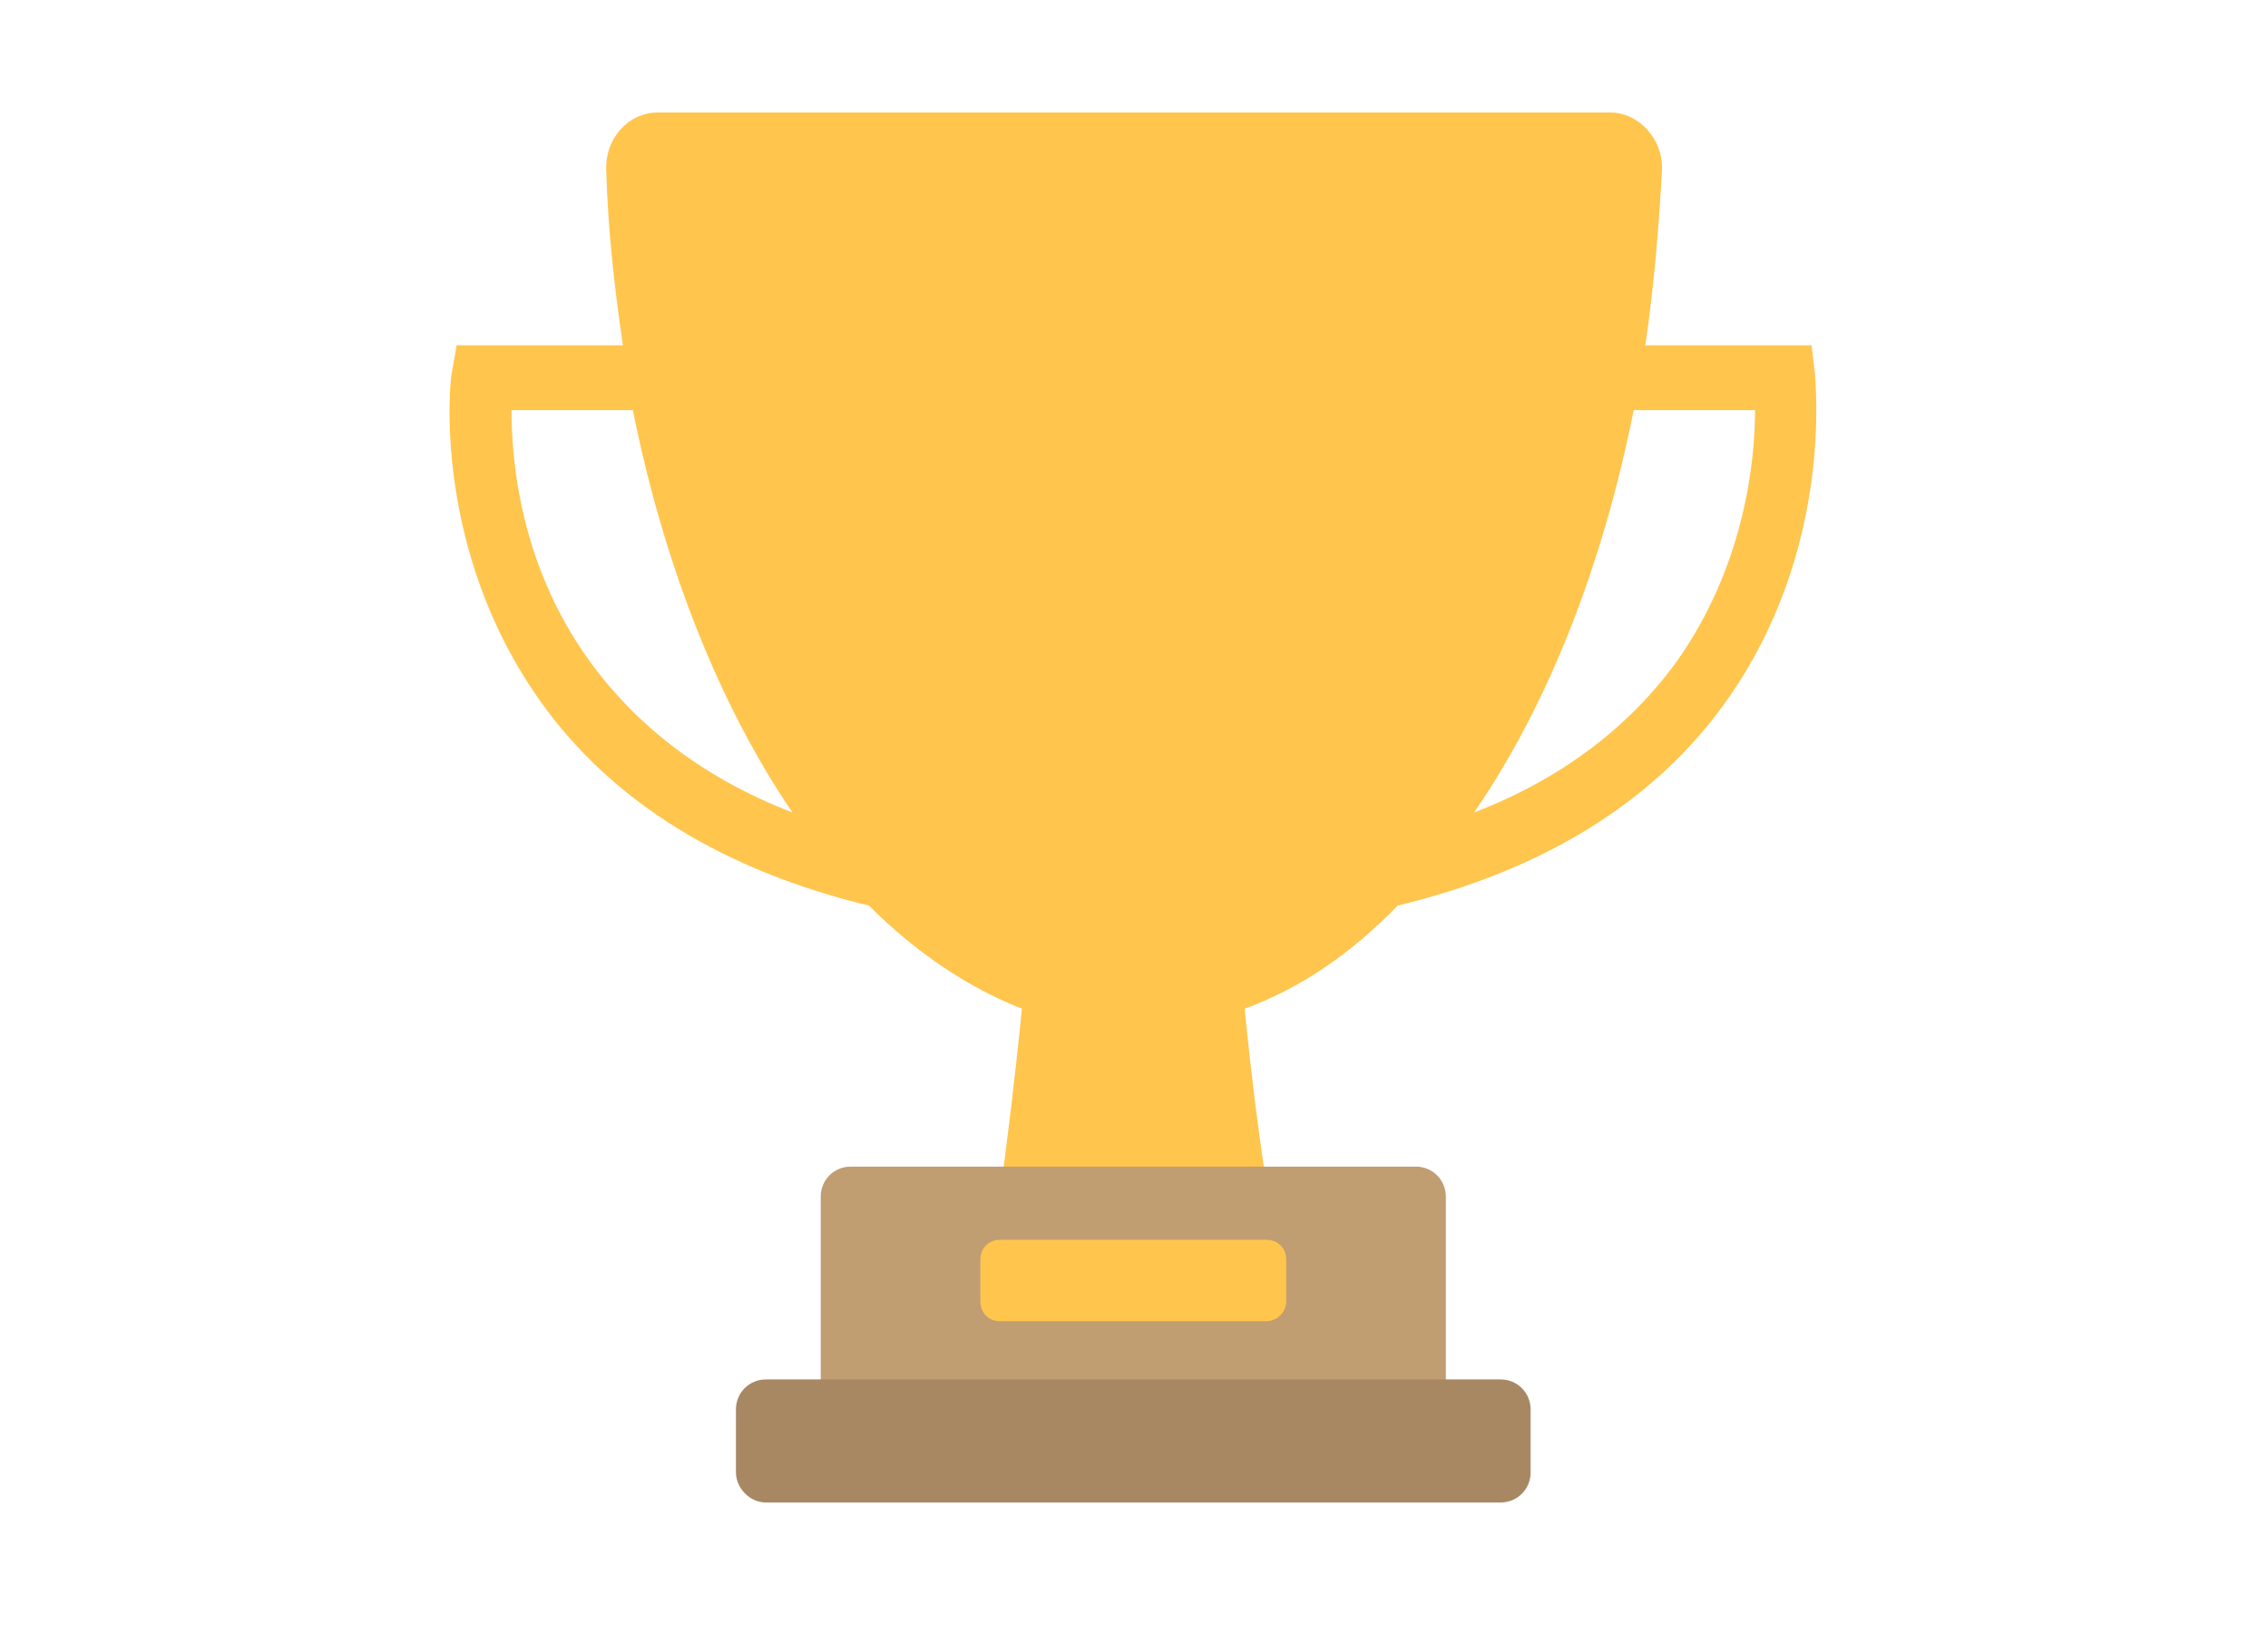
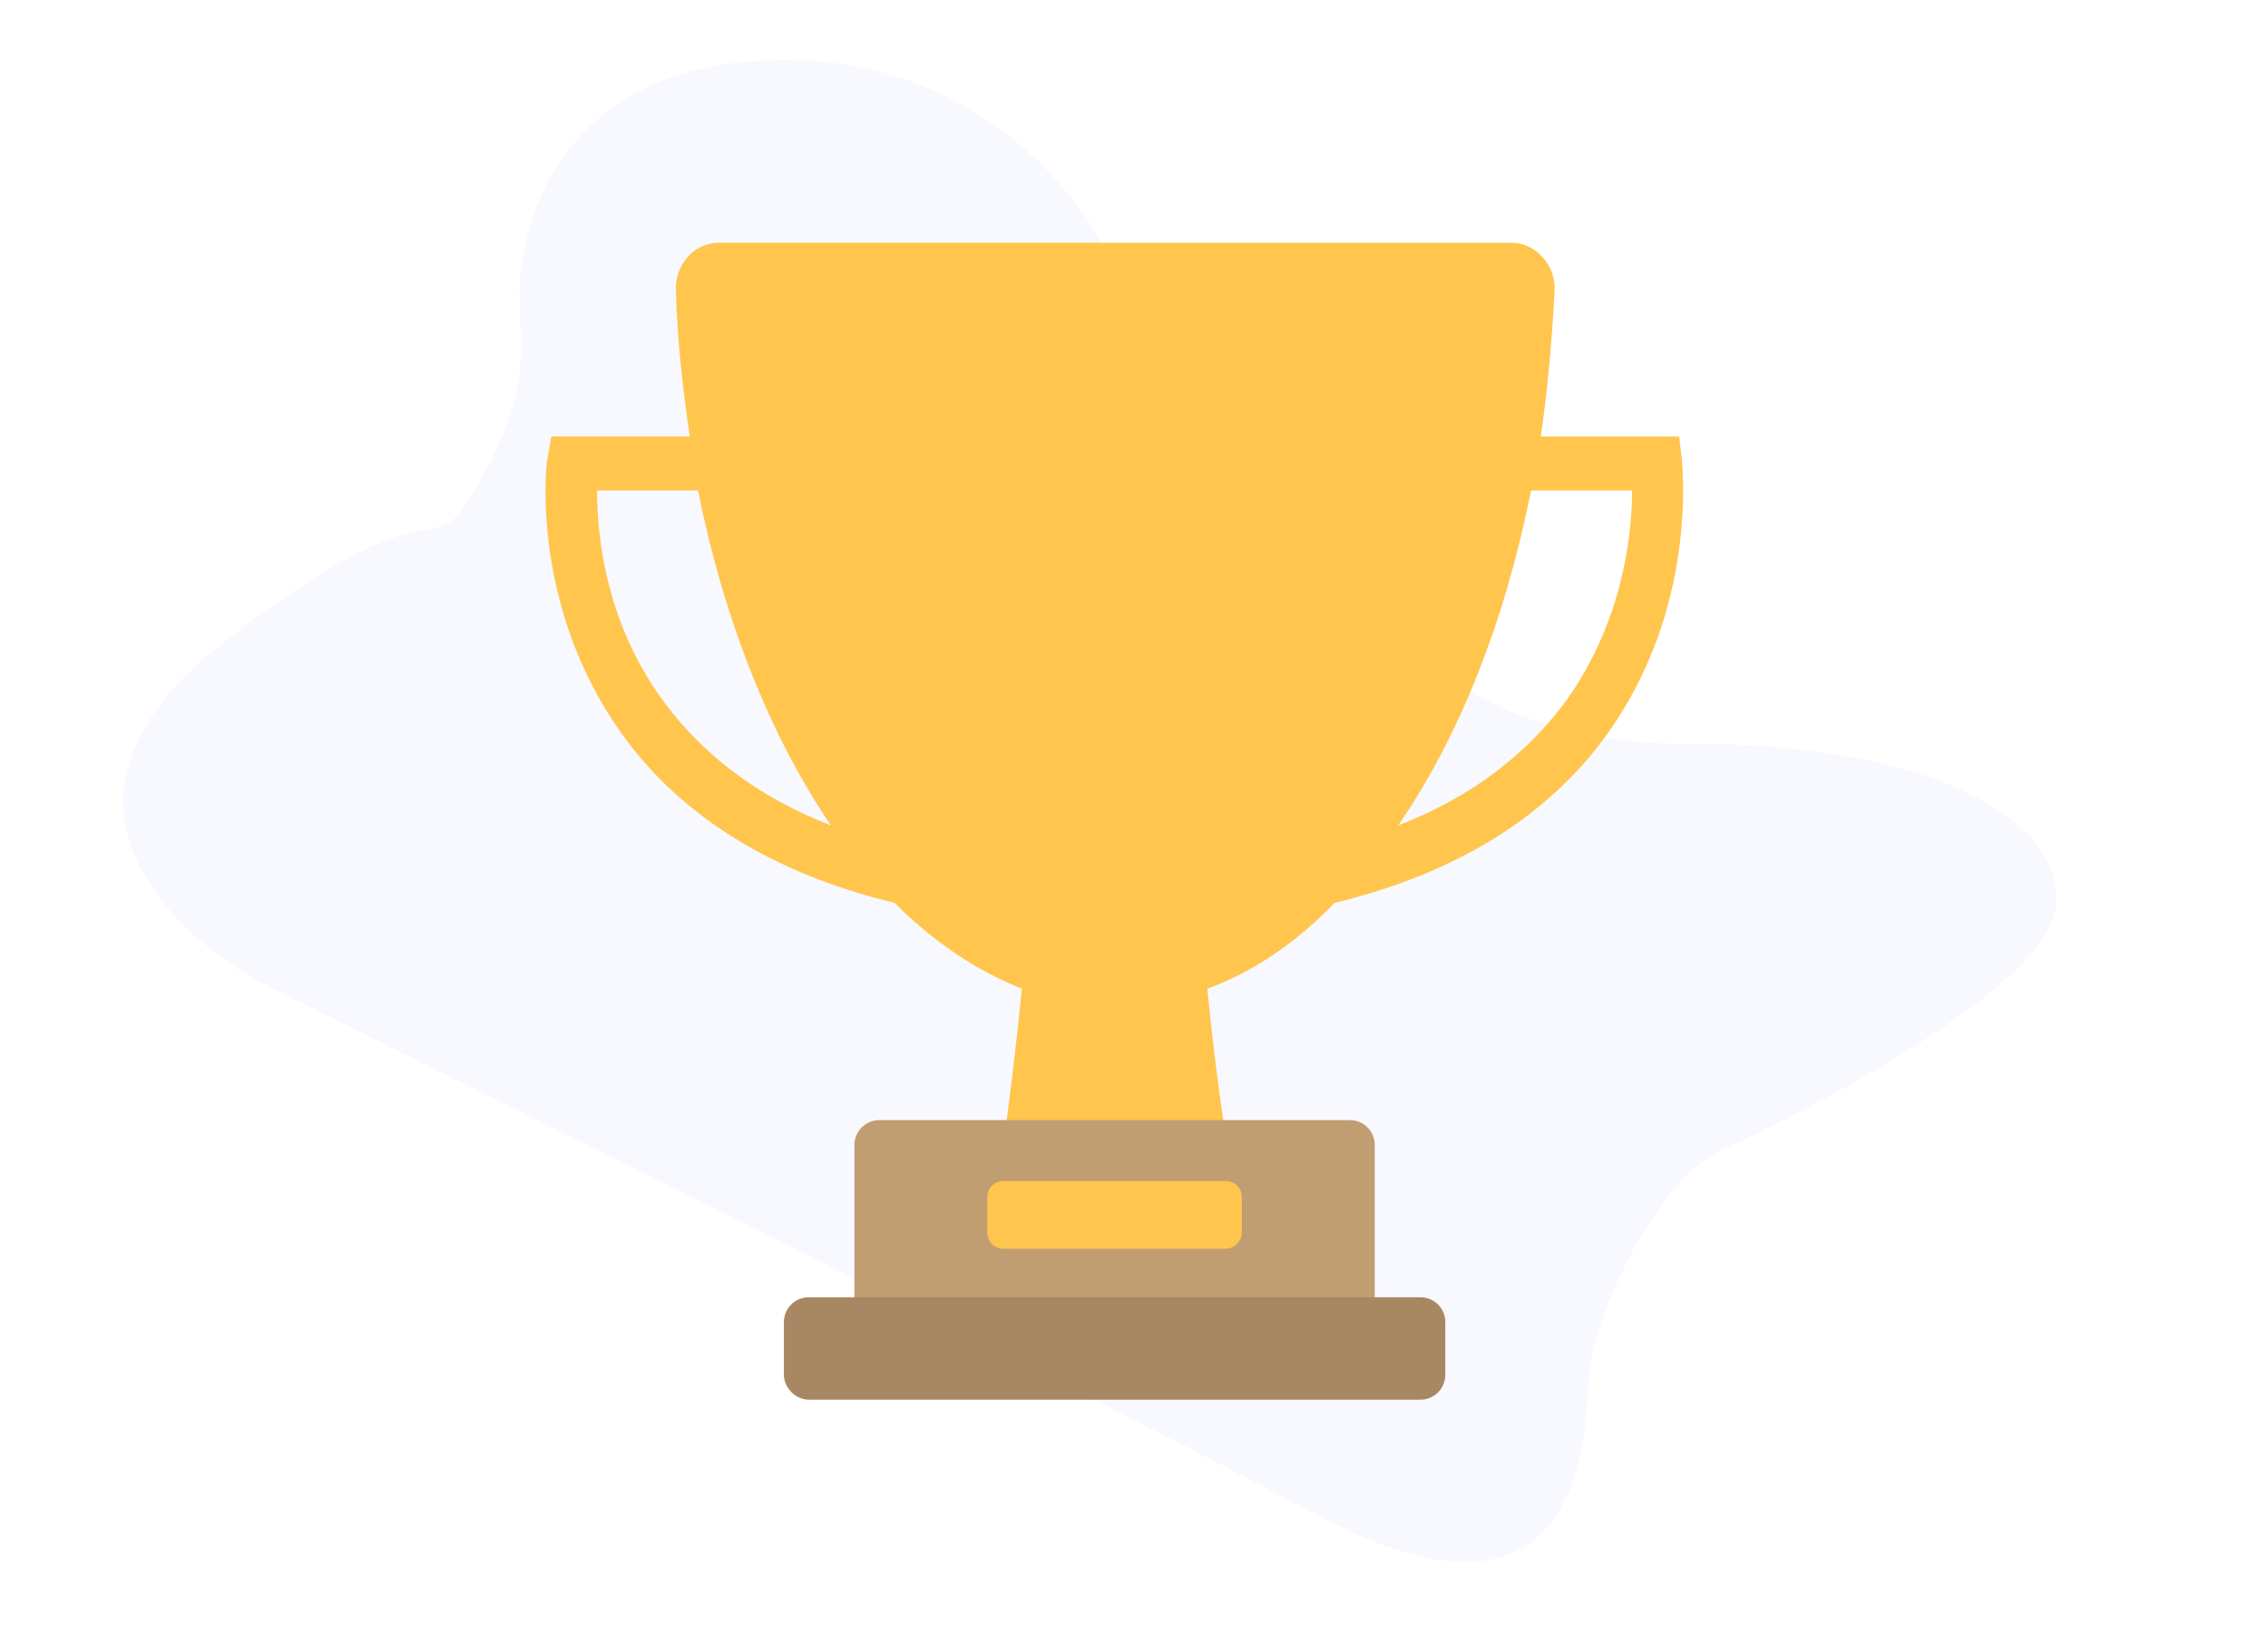
<svg xmlns="http://www.w3.org/2000/svg" width="478.76" height="344.784" viewBox="0 0 478.76 344.784" version="1.1" id="svg1654">
  <defs id="defs1658">
    <style id="style5909">
        .cls-bg21{fill:#f8f8ff;}
        .cls-bg22{fill:#bac5f4;}
        .cls-bg23{fill:#e1e6fb;}
      </style>
    <clipPath id="fe9b49f8-e166-4e47-ac65-a2d5a59265ce">
      <path fill="none" d="M734.19,333.45c-6.71,56.78-32.6,122.79-84.4,153.12-78.23,45.82-71.69,116.3-224.38,147a313.33,313.33,0,0,1-67.69,6.39,260.44,260.44,0,0,1-33.24-2.72c-97-14.18-162.34-81.63-186.3-163C106.7,367,169.62,297,211.36,254.71S283.64,80.85,433.51,49.62A304.56,304.56,0,0,1,503.09,43c53.32,1.36,111.48,18.82,151.72,55.36q4.56,4.08,8.83,8.52C719.57,164.25,743.34,256.05,734.19,333.45Z" data-name="SVGID" id="b1f04b0c-412f-4f15-bef7-21759d12595e" />
    </clipPath>
  </defs>
-   <g id="g962" transform="matrix(0.7743974,0,0,0.7743974,94.34758,25.38686)">
- </g>
-   <g id="g964" transform="matrix(0.7743974,0,0,0.7743974,94.34758,25.38686)">
- </g>
-   <g id="g966" transform="matrix(0.7743974,0,0,0.7743974,94.34758,25.38686)">
- </g>
-   <g id="g968" transform="matrix(0.7743974,0,0,0.7743974,94.34758,25.38686)">
- </g>
-   <g id="g970" transform="matrix(0.7743974,0,0,0.7743974,94.34758,25.38686)">
- </g>
-   <g id="g972" transform="matrix(0.7743974,0,0,0.7743974,94.34758,25.38686)">
- </g>
-   <g id="g974" transform="matrix(0.7743974,0,0,0.7743974,94.34758,25.38686)">
- </g>
-   <g id="g976" transform="matrix(0.7743974,0,0,0.7743974,94.34758,25.38686)">
- </g>
-   <g id="g978" transform="matrix(0.7743974,0,0,0.7743974,94.34758,25.38686)">
- </g>
-   <g id="g980" transform="matrix(0.7743974,0,0,0.7743974,94.34758,25.38686)">
- </g>
-   <g id="g982" transform="matrix(0.7743974,0,0,0.7743974,94.34758,25.38686)">
- </g>
-   <g id="g984" transform="matrix(0.7743974,0,0,0.7743974,94.34758,25.38686)">
- </g>
-   <g id="g986" transform="matrix(0.7743974,0,0,0.7743974,94.34758,25.38686)">
- </g>
-   <g id="g988" transform="matrix(0.7743974,0,0,0.7743974,94.34758,25.38686)">
- </g>
-   <g id="g990" transform="matrix(0.7743974,0,0,0.7743974,94.34758,25.38686)">
- </g>
+   <g id="g962" transform="matrix(0.7743974,0,0,0.7743974,94.34758,25.38686)" />
+   <g id="g964" transform="matrix(0.7743974,0,0,0.7743974,94.34758,25.38686)" />
+   <g id="g966" transform="matrix(0.7743974,0,0,0.7743974,94.34758,25.38686)" />
+   <g id="g968" transform="matrix(0.7743974,0,0,0.7743974,94.34758,25.38686)" />
+   <g id="g970" transform="matrix(0.7743974,0,0,0.7743974,94.34758,25.38686)" />
+   <g id="g972" transform="matrix(0.7743974,0,0,0.7743974,94.34758,25.38686)" />
+   <g id="g974" transform="matrix(0.7743974,0,0,0.7743974,94.34758,25.38686)" />
+   <g id="g976" transform="matrix(0.7743974,0,0,0.7743974,94.34758,25.38686)" />
+   <g id="g978" transform="matrix(0.7743974,0,0,0.7743974,94.34758,25.38686)" />
+   <g id="g980" transform="matrix(0.7743974,0,0,0.7743974,94.34758,25.38686)" />
+   <g id="g982" transform="matrix(0.7743974,0,0,0.7743974,94.34758,25.38686)" />
+   <g id="g984" transform="matrix(0.7743974,0,0,0.7743974,94.34758,25.38686)" />
+   <g id="g986" transform="matrix(0.7743974,0,0,0.7743974,94.34758,25.38686)" />
+   <g id="g988" transform="matrix(0.7743974,0,0,0.7743974,94.34758,25.38686)" />
+   <g id="g990" transform="matrix(0.7743974,0,0,0.7743974,94.34758,25.38686)" />
  <style id="style2491" type="text/css">
	.st0{fill:#FFC54D;}
	.st1{fill:#C19D72;}
	.st2{fill:#A88763;}
</style>
-   <g id="g2501" transform="matrix(3.509403,0,0,3.509403,28.66459,-40.47071)">
+   <path id="path1618" clip-path="none" style="color:#212529;font-style:normal;font-variant:normal;font-weight:400;font-size:16px;line-height:24px;font-family:Averta, 'Helvetica Neue', 'Open Sans', Arial, sans-serif;font-variant-ligatures:normal;font-variant-caps:normal;font-variant-numeric:normal;text-indent:0px;text-align:center;text-decoration:none;text-decoration-line:none;text-decoration-style:solid;text-decoration-color:#212529;letter-spacing:normal;word-spacing:0px;text-transform:none;writing-mode:lr-tb;direction:ltr;dominant-baseline:auto;baseline-shift:0px;text-anchor:start;white-space:normal;clip-rule:nonzero;display:inline;visibility:visible;opacity:1;isolation:auto;mix-blend-mode:normal;vector-effect:none;fill:#f8f8ff;fill-opacity:1;fill-rule:nonzero;stroke:none;stroke-width:0.676px;stroke-linecap:butt;stroke-linejoin:miter;stroke-miterlimit:4;stroke-dasharray:none;stroke-dashoffset:0px;stroke-opacity:1;marker-start:none;marker-mid:none;marker-end:none;paint-order:normal;color-rendering:auto;image-rendering:auto;shape-rendering:auto;text-rendering:auto" d="m 98.167,106.594 c 18.048,-28.029 9.108,-35.803 12.276,-52.964 2.876,-15.613 13.934,-37.933 47.869,-40.691 52.729,-4.302 74.305,38.398 74.305,38.398 0,0 38.968,62.345 49.034,69.615 10.066,7.27 24.576,36.281 75.454,36.093 50.877,-0.188 79.315,16.397 76.79,34.605 -2.525,18.209 -58.807,45.972 -71.002,51.337 -12.195,5.366 -26.865,34.018 -27.539,48.112 -0.674,14.095 -2.318,58.013 -57.174,28.755 C 223.325,290.598 54.749,207.287 54.749,207.287 c 0,0 -59.247,-31.319 -7.54,-71.673 43.168,-33.691 43.949,-18.137 50.958,-29.02 z" class="cls-bg21" />
+   <g id="g2501" transform="matrix(2.920992,0,0,2.920992,60.02403,-2.213562)">
    <path id="path2493" d="m 101,34 -0.2,-1.7 h -10 c 0.5,-3.4 0.8,-6.9 1,-10.5 0.1,-1.9 -1.4,-3.5 -3.1,-3.5 H 31.4 c -1.8,0 -3.2,1.6 -3.1,3.5 0.1,3.6 0.5,7.1 1,10.5 h -10 L 19,34 c -0.1,0.4 -1.2,10.6 5.4,19.8 4.3,6 11,10.1 19.7,12.2 2.8,2.8 5.9,4.9 9.2,6.2 -0.4,4.1 -0.9,8.1 -1.4,11.8 H 68.2 C 67.6,80.2 67.1,76.3 66.7,72.2 70,71 73.1,68.9 75.9,66 84.6,63.9 91.3,59.8 95.6,53.8 102.2,44.6 101,34.4 101,34 Z M 27.3,51.3 C 23.1,45.5 22.6,39.2 22.6,36.2 h 7.3 c 1.9,9.5 5.3,17.9 9.6,24.2 -5.2,-2 -9.3,-5.1 -12.2,-9.1 z m 65.4,0 c -2.9,4 -7,7.1 -12.2,9.1 4.4,-6.4 7.7,-14.7 9.6,-24.2 h 7.3 c 0,3 -0.6,9.3 -4.7,15.1 z" class="st0" style="fill:#ffc54d" />
    <path id="path2495" d="M 77,98.1 H 43 c -1,0 -1.8,-0.8 -1.8,-1.8 V 83.5 c 0,-1 0.8,-1.8 1.8,-1.8 h 34 c 1,0 1.8,0.8 1.8,1.8 v 12.8 c 0,1 -0.8,1.8 -1.8,1.8 z" class="st1" style="fill:#c19d72" />
    <path id="path2497" d="m 37.9,101.9 h 44.2 c 1,0 1.8,-0.8 1.8,-1.8 v -3.8 c 0,-1 -0.8,-1.8 -1.8,-1.8 H 37.9 c -1,0 -1.8,0.8 -1.8,1.8 v 3.8 c 0,0.9 0.8,1.8 1.8,1.8 z" class="st2" style="fill:#a88763" />
    <path id="path2499" d="M 68,91 H 52 c -0.7,0 -1.2,-0.5 -1.2,-1.2 v -2.5 c 0,-0.7 0.5,-1.2 1.2,-1.2 h 16 c 0.7,0 1.2,0.5 1.2,1.2 v 2.5 c 0,0.7 -0.6,1.2 -1.2,1.2 z" class="st0" style="fill:#ffc54d" />
  </g>
</svg>
